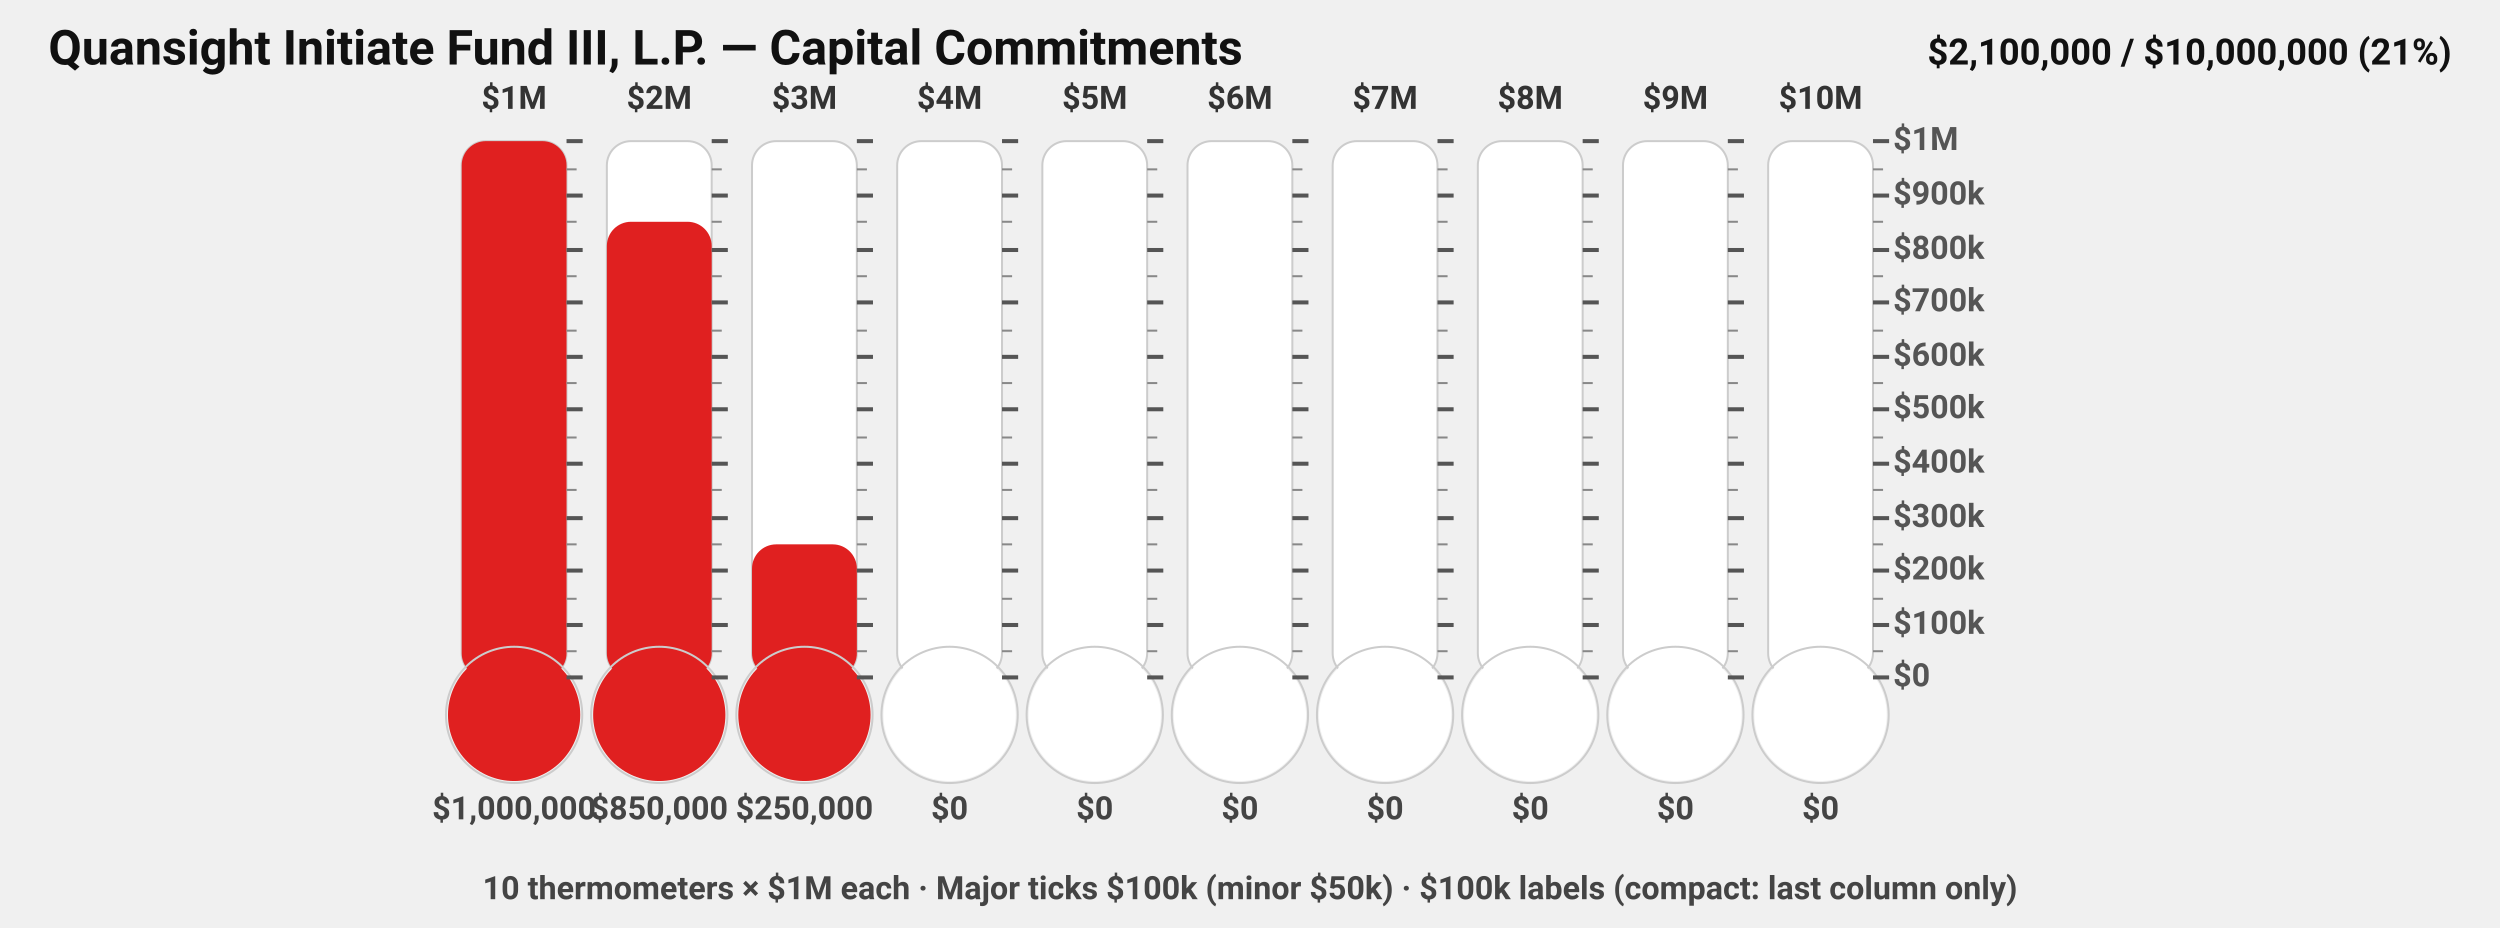
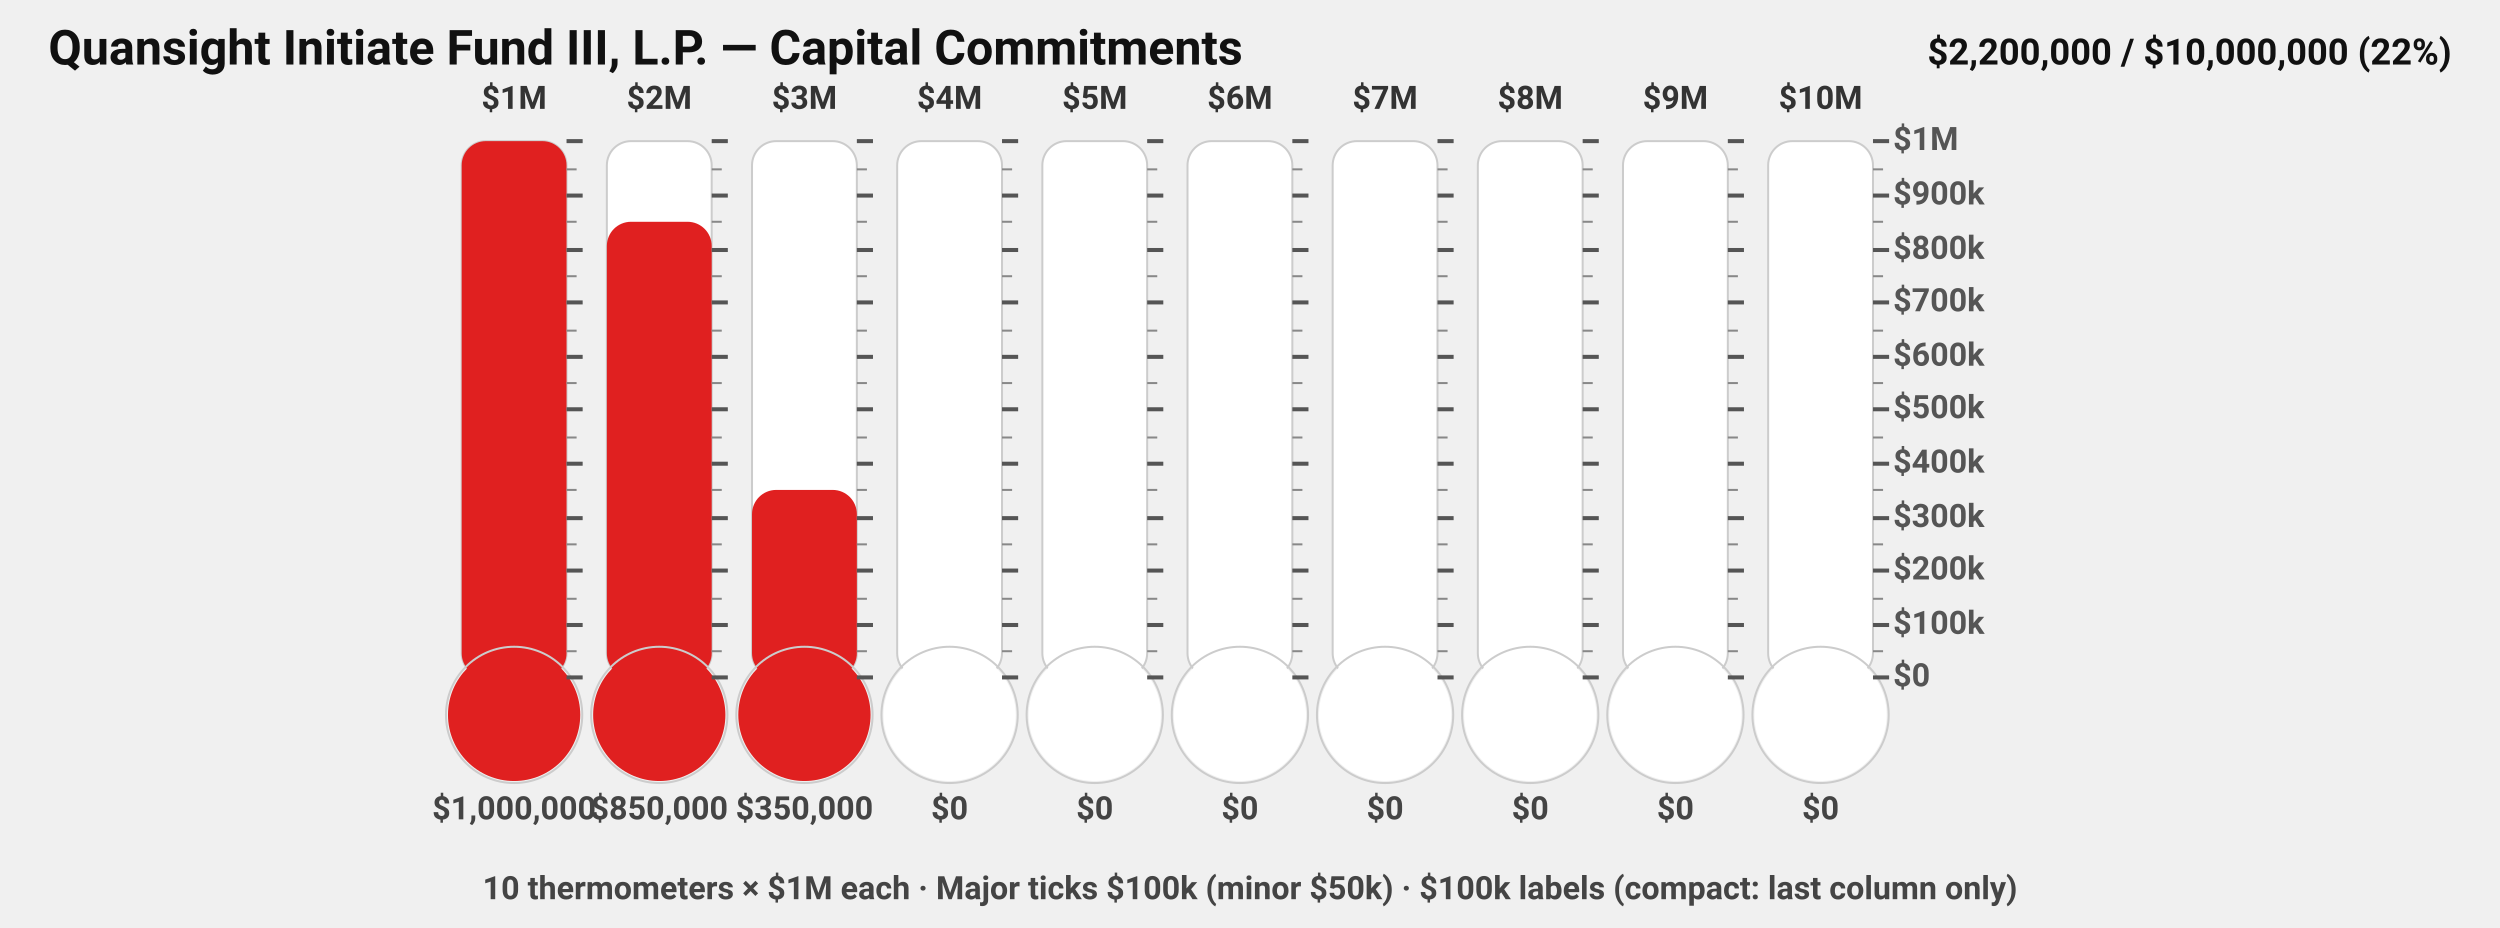
<svg xmlns="http://www.w3.org/2000/svg" width="1240" height="460" viewBox="0 0 1240 460">
  <defs>
    <style>
            .title{font:700 24px system-ui,-apple-system,Segoe UI,Roboto,sans-serif;fill:#111}
            .label{font:600 16px system-ui,-apple-system,Segoe UI,Roboto,sans-serif;fill:#222}
            .value{font:700 18px system-ui,-apple-system,Segoe UI,Roboto,sans-serif;fill:#111}
            .tickMajor{stroke:#555}
            .tickMinor{stroke:#888}
            .tube{fill:#ffffff;stroke:#ccc}
            .segLbl{font:600 16px system-ui,-apple-system,Segoe UI,Roboto,sans-serif;fill:#444}
            .topLbl{font:700 16px system-ui,-apple-system,Segoe UI,Roboto,sans-serif;fill:#333}
            .tickLbl{font:600 16px system-ui,-apple-system,Segoe UI,Roboto,sans-serif;fill:#555}
        </style>
  </defs>
  <text x="24" y="32" class="title">Quansight Initiate Fund III, L.P. — Capital Commitments</text>
-   <text x="1216" y="32" class="value" text-anchor="end">$2,100,000 / $10,000,000 (21%)</text>
+   <text x="1216" y="32" class="value" text-anchor="end">$2,200,000 / $10,000,000 (22%)</text>
  <text x="255.0" y="54" class="topLbl" text-anchor="middle">$1M</text>
  <rect x="229" y="70" rx="12" ry="12" width="52" height="266" class="tube" />
  <clipPath id="clipFill0">
    <rect x="229" y="70" width="52" height="266" rx="12" ry="12" />
  </clipPath>
  <rect x="229" y="70" rx="12" ry="12" width="52" height="266" fill="#e02020" clip-path="url(#clipFill0)" />
  <circle cx="255.0" cy="354.59" r="32.8" style="fill:#e02020" />
  <circle cx="255.0" cy="354.59" r="33.8" fill="none" stroke="#ccc" stroke-width="1" />
  <line x1="281" y1="336" x2="289" y2="336" class="tickMajor" stroke-width="2" />
  <line x1="281" y1="310" x2="289" y2="310" class="tickMajor" stroke-width="2" />
  <line x1="281" y1="283" x2="289" y2="283" class="tickMajor" stroke-width="2" />
  <line x1="281" y1="257" x2="289" y2="257" class="tickMajor" stroke-width="2" />
  <line x1="281" y1="230" x2="289" y2="230" class="tickMajor" stroke-width="2" />
  <line x1="281" y1="203" x2="289" y2="203" class="tickMajor" stroke-width="2" />
  <line x1="281" y1="177" x2="289" y2="177" class="tickMajor" stroke-width="2" />
  <line x1="281" y1="150" x2="289" y2="150" class="tickMajor" stroke-width="2" />
  <line x1="281" y1="124" x2="289" y2="124" class="tickMajor" stroke-width="2" />
  <line x1="281" y1="97" x2="289" y2="97" class="tickMajor" stroke-width="2" />
  <line x1="281" y1="70" x2="289" y2="70" class="tickMajor" stroke-width="2" />
  <line x1="281" y1="323" x2="286" y2="323" class="tickMinor" stroke-width="1" />
  <line x1="281" y1="297" x2="286" y2="297" class="tickMinor" stroke-width="1" />
  <line x1="281" y1="270" x2="286" y2="270" class="tickMinor" stroke-width="1" />
  <line x1="281" y1="243" x2="286" y2="243" class="tickMinor" stroke-width="1" />
  <line x1="281" y1="217" x2="286" y2="217" class="tickMinor" stroke-width="1" />
  <line x1="281" y1="190" x2="286" y2="190" class="tickMinor" stroke-width="1" />
  <line x1="281" y1="164" x2="286" y2="164" class="tickMinor" stroke-width="1" />
  <line x1="281" y1="137" x2="286" y2="137" class="tickMinor" stroke-width="1" />
  <line x1="281" y1="110" x2="286" y2="110" class="tickMinor" stroke-width="1" />
  <line x1="281" y1="84" x2="286" y2="84" class="tickMinor" stroke-width="1" />
  <text x="255.0" y="406.39" class="segLbl" text-anchor="middle">$1,000,000</text>
  <text x="327.0" y="54" class="topLbl" text-anchor="middle">$2M</text>
  <rect x="301" y="70" rx="12" ry="12" width="52" height="266" class="tube" />
  <clipPath id="clipFill1">
    <rect x="301" y="110" width="52" height="226" rx="12" ry="12" />
  </clipPath>
  <rect x="301" y="70" rx="12" ry="12" width="52" height="266" fill="#e02020" clip-path="url(#clipFill1)" />
  <circle cx="327.0" cy="354.59" r="32.8" style="fill:#e02020" />
  <circle cx="327.0" cy="354.59" r="33.8" fill="none" stroke="#ccc" stroke-width="1" />
  <line x1="353" y1="336" x2="361" y2="336" class="tickMajor" stroke-width="2" />
  <line x1="353" y1="310" x2="361" y2="310" class="tickMajor" stroke-width="2" />
  <line x1="353" y1="283" x2="361" y2="283" class="tickMajor" stroke-width="2" />
  <line x1="353" y1="257" x2="361" y2="257" class="tickMajor" stroke-width="2" />
  <line x1="353" y1="230" x2="361" y2="230" class="tickMajor" stroke-width="2" />
  <line x1="353" y1="203" x2="361" y2="203" class="tickMajor" stroke-width="2" />
  <line x1="353" y1="177" x2="361" y2="177" class="tickMajor" stroke-width="2" />
  <line x1="353" y1="150" x2="361" y2="150" class="tickMajor" stroke-width="2" />
  <line x1="353" y1="124" x2="361" y2="124" class="tickMajor" stroke-width="2" />
  <line x1="353" y1="97" x2="361" y2="97" class="tickMajor" stroke-width="2" />
  <line x1="353" y1="70" x2="361" y2="70" class="tickMajor" stroke-width="2" />
  <line x1="353" y1="323" x2="358" y2="323" class="tickMinor" stroke-width="1" />
  <line x1="353" y1="297" x2="358" y2="297" class="tickMinor" stroke-width="1" />
  <line x1="353" y1="270" x2="358" y2="270" class="tickMinor" stroke-width="1" />
  <line x1="353" y1="243" x2="358" y2="243" class="tickMinor" stroke-width="1" />
  <line x1="353" y1="217" x2="358" y2="217" class="tickMinor" stroke-width="1" />
  <line x1="353" y1="190" x2="358" y2="190" class="tickMinor" stroke-width="1" />
  <line x1="353" y1="164" x2="358" y2="164" class="tickMinor" stroke-width="1" />
  <line x1="353" y1="137" x2="358" y2="137" class="tickMinor" stroke-width="1" />
  <line x1="353" y1="110" x2="358" y2="110" class="tickMinor" stroke-width="1" />
  <line x1="353" y1="84" x2="358" y2="84" class="tickMinor" stroke-width="1" />
  <text x="327.0" y="406.39" class="segLbl" text-anchor="middle">$850,000</text>
  <text x="399.0" y="54" class="topLbl" text-anchor="middle">$3M</text>
  <rect x="373" y="70" rx="12" ry="12" width="52" height="266" class="tube" />
  <clipPath id="clipFill2">
-     <rect x="373" y="270" width="52" height="66" rx="12" ry="12" />
+     <rect x="373" y="243" width="52" height="93" rx="12" ry="12" />
  </clipPath>
  <rect x="373" y="70" rx="12" ry="12" width="52" height="266" fill="#e02020" clip-path="url(#clipFill2)" />
  <circle cx="399.0" cy="354.59" r="32.8" style="fill:#e02020" />
  <circle cx="399.0" cy="354.59" r="33.8" fill="none" stroke="#ccc" stroke-width="1" />
  <line x1="425" y1="336" x2="433" y2="336" class="tickMajor" stroke-width="2" />
  <line x1="425" y1="310" x2="433" y2="310" class="tickMajor" stroke-width="2" />
  <line x1="425" y1="283" x2="433" y2="283" class="tickMajor" stroke-width="2" />
  <line x1="425" y1="257" x2="433" y2="257" class="tickMajor" stroke-width="2" />
  <line x1="425" y1="230" x2="433" y2="230" class="tickMajor" stroke-width="2" />
  <line x1="425" y1="203" x2="433" y2="203" class="tickMajor" stroke-width="2" />
  <line x1="425" y1="177" x2="433" y2="177" class="tickMajor" stroke-width="2" />
  <line x1="425" y1="150" x2="433" y2="150" class="tickMajor" stroke-width="2" />
  <line x1="425" y1="124" x2="433" y2="124" class="tickMajor" stroke-width="2" />
  <line x1="425" y1="97" x2="433" y2="97" class="tickMajor" stroke-width="2" />
  <line x1="425" y1="70" x2="433" y2="70" class="tickMajor" stroke-width="2" />
  <line x1="425" y1="323" x2="430" y2="323" class="tickMinor" stroke-width="1" />
  <line x1="425" y1="297" x2="430" y2="297" class="tickMinor" stroke-width="1" />
  <line x1="425" y1="270" x2="430" y2="270" class="tickMinor" stroke-width="1" />
  <line x1="425" y1="243" x2="430" y2="243" class="tickMinor" stroke-width="1" />
  <line x1="425" y1="217" x2="430" y2="217" class="tickMinor" stroke-width="1" />
  <line x1="425" y1="190" x2="430" y2="190" class="tickMinor" stroke-width="1" />
  <line x1="425" y1="164" x2="430" y2="164" class="tickMinor" stroke-width="1" />
  <line x1="425" y1="137" x2="430" y2="137" class="tickMinor" stroke-width="1" />
  <line x1="425" y1="110" x2="430" y2="110" class="tickMinor" stroke-width="1" />
  <line x1="425" y1="84" x2="430" y2="84" class="tickMinor" stroke-width="1" />
-   <text x="399.0" y="406.39" class="segLbl" text-anchor="middle">$250,000</text>
+   <text x="399.0" y="406.39" class="segLbl" text-anchor="middle">$350,000</text>
  <text x="471.0" y="54" class="topLbl" text-anchor="middle">$4M</text>
  <rect x="445" y="70" rx="12" ry="12" width="52" height="266" class="tube" />
  <clipPath id="clipFill3">
    <rect x="445" y="336" width="52" height="0" rx="12" ry="12" />
  </clipPath>
  <rect x="445" y="70" rx="12" ry="12" width="52" height="266" fill="#e02020" clip-path="url(#clipFill3)" />
  <circle cx="471.0" cy="354.59" r="32.8" style="fill:#ffffff" />
  <circle cx="471.0" cy="354.59" r="33.8" fill="none" stroke="#ccc" stroke-width="1" />
  <line x1="497" y1="336" x2="505" y2="336" class="tickMajor" stroke-width="2" />
  <line x1="497" y1="310" x2="505" y2="310" class="tickMajor" stroke-width="2" />
  <line x1="497" y1="283" x2="505" y2="283" class="tickMajor" stroke-width="2" />
  <line x1="497" y1="257" x2="505" y2="257" class="tickMajor" stroke-width="2" />
  <line x1="497" y1="230" x2="505" y2="230" class="tickMajor" stroke-width="2" />
  <line x1="497" y1="203" x2="505" y2="203" class="tickMajor" stroke-width="2" />
  <line x1="497" y1="177" x2="505" y2="177" class="tickMajor" stroke-width="2" />
  <line x1="497" y1="150" x2="505" y2="150" class="tickMajor" stroke-width="2" />
  <line x1="497" y1="124" x2="505" y2="124" class="tickMajor" stroke-width="2" />
  <line x1="497" y1="97" x2="505" y2="97" class="tickMajor" stroke-width="2" />
  <line x1="497" y1="70" x2="505" y2="70" class="tickMajor" stroke-width="2" />
  <line x1="497" y1="323" x2="502" y2="323" class="tickMinor" stroke-width="1" />
  <line x1="497" y1="297" x2="502" y2="297" class="tickMinor" stroke-width="1" />
  <line x1="497" y1="270" x2="502" y2="270" class="tickMinor" stroke-width="1" />
  <line x1="497" y1="243" x2="502" y2="243" class="tickMinor" stroke-width="1" />
  <line x1="497" y1="217" x2="502" y2="217" class="tickMinor" stroke-width="1" />
  <line x1="497" y1="190" x2="502" y2="190" class="tickMinor" stroke-width="1" />
  <line x1="497" y1="164" x2="502" y2="164" class="tickMinor" stroke-width="1" />
  <line x1="497" y1="137" x2="502" y2="137" class="tickMinor" stroke-width="1" />
  <line x1="497" y1="110" x2="502" y2="110" class="tickMinor" stroke-width="1" />
  <line x1="497" y1="84" x2="502" y2="84" class="tickMinor" stroke-width="1" />
  <text x="471.0" y="406.39" class="segLbl" text-anchor="middle">$0</text>
  <text x="543.0" y="54" class="topLbl" text-anchor="middle">$5M</text>
  <rect x="517" y="70" rx="12" ry="12" width="52" height="266" class="tube" />
  <clipPath id="clipFill4">
    <rect x="517" y="336" width="52" height="0" rx="12" ry="12" />
  </clipPath>
  <rect x="517" y="70" rx="12" ry="12" width="52" height="266" fill="#e02020" clip-path="url(#clipFill4)" />
  <circle cx="543.0" cy="354.59" r="32.8" style="fill:#ffffff" />
  <circle cx="543.0" cy="354.59" r="33.8" fill="none" stroke="#ccc" stroke-width="1" />
  <line x1="569" y1="336" x2="577" y2="336" class="tickMajor" stroke-width="2" />
  <line x1="569" y1="310" x2="577" y2="310" class="tickMajor" stroke-width="2" />
  <line x1="569" y1="283" x2="577" y2="283" class="tickMajor" stroke-width="2" />
  <line x1="569" y1="257" x2="577" y2="257" class="tickMajor" stroke-width="2" />
  <line x1="569" y1="230" x2="577" y2="230" class="tickMajor" stroke-width="2" />
  <line x1="569" y1="203" x2="577" y2="203" class="tickMajor" stroke-width="2" />
  <line x1="569" y1="177" x2="577" y2="177" class="tickMajor" stroke-width="2" />
  <line x1="569" y1="150" x2="577" y2="150" class="tickMajor" stroke-width="2" />
  <line x1="569" y1="124" x2="577" y2="124" class="tickMajor" stroke-width="2" />
  <line x1="569" y1="97" x2="577" y2="97" class="tickMajor" stroke-width="2" />
  <line x1="569" y1="70" x2="577" y2="70" class="tickMajor" stroke-width="2" />
  <line x1="569" y1="323" x2="574" y2="323" class="tickMinor" stroke-width="1" />
  <line x1="569" y1="297" x2="574" y2="297" class="tickMinor" stroke-width="1" />
  <line x1="569" y1="270" x2="574" y2="270" class="tickMinor" stroke-width="1" />
  <line x1="569" y1="243" x2="574" y2="243" class="tickMinor" stroke-width="1" />
  <line x1="569" y1="217" x2="574" y2="217" class="tickMinor" stroke-width="1" />
  <line x1="569" y1="190" x2="574" y2="190" class="tickMinor" stroke-width="1" />
  <line x1="569" y1="164" x2="574" y2="164" class="tickMinor" stroke-width="1" />
  <line x1="569" y1="137" x2="574" y2="137" class="tickMinor" stroke-width="1" />
  <line x1="569" y1="110" x2="574" y2="110" class="tickMinor" stroke-width="1" />
  <line x1="569" y1="84" x2="574" y2="84" class="tickMinor" stroke-width="1" />
  <text x="543.0" y="406.39" class="segLbl" text-anchor="middle">$0</text>
  <text x="615.0" y="54" class="topLbl" text-anchor="middle">$6M</text>
  <rect x="589" y="70" rx="12" ry="12" width="52" height="266" class="tube" />
  <clipPath id="clipFill5">
    <rect x="589" y="336" width="52" height="0" rx="12" ry="12" />
  </clipPath>
  <rect x="589" y="70" rx="12" ry="12" width="52" height="266" fill="#e02020" clip-path="url(#clipFill5)" />
  <circle cx="615.0" cy="354.59" r="32.8" style="fill:#ffffff" />
  <circle cx="615.0" cy="354.59" r="33.8" fill="none" stroke="#ccc" stroke-width="1" />
  <line x1="641" y1="336" x2="649" y2="336" class="tickMajor" stroke-width="2" />
  <line x1="641" y1="310" x2="649" y2="310" class="tickMajor" stroke-width="2" />
  <line x1="641" y1="283" x2="649" y2="283" class="tickMajor" stroke-width="2" />
  <line x1="641" y1="257" x2="649" y2="257" class="tickMajor" stroke-width="2" />
  <line x1="641" y1="230" x2="649" y2="230" class="tickMajor" stroke-width="2" />
  <line x1="641" y1="203" x2="649" y2="203" class="tickMajor" stroke-width="2" />
  <line x1="641" y1="177" x2="649" y2="177" class="tickMajor" stroke-width="2" />
  <line x1="641" y1="150" x2="649" y2="150" class="tickMajor" stroke-width="2" />
  <line x1="641" y1="124" x2="649" y2="124" class="tickMajor" stroke-width="2" />
  <line x1="641" y1="97" x2="649" y2="97" class="tickMajor" stroke-width="2" />
  <line x1="641" y1="70" x2="649" y2="70" class="tickMajor" stroke-width="2" />
  <line x1="641" y1="323" x2="646" y2="323" class="tickMinor" stroke-width="1" />
  <line x1="641" y1="297" x2="646" y2="297" class="tickMinor" stroke-width="1" />
  <line x1="641" y1="270" x2="646" y2="270" class="tickMinor" stroke-width="1" />
  <line x1="641" y1="243" x2="646" y2="243" class="tickMinor" stroke-width="1" />
  <line x1="641" y1="217" x2="646" y2="217" class="tickMinor" stroke-width="1" />
  <line x1="641" y1="190" x2="646" y2="190" class="tickMinor" stroke-width="1" />
  <line x1="641" y1="164" x2="646" y2="164" class="tickMinor" stroke-width="1" />
  <line x1="641" y1="137" x2="646" y2="137" class="tickMinor" stroke-width="1" />
  <line x1="641" y1="110" x2="646" y2="110" class="tickMinor" stroke-width="1" />
  <line x1="641" y1="84" x2="646" y2="84" class="tickMinor" stroke-width="1" />
  <text x="615.0" y="406.39" class="segLbl" text-anchor="middle">$0</text>
  <text x="687.0" y="54" class="topLbl" text-anchor="middle">$7M</text>
  <rect x="661" y="70" rx="12" ry="12" width="52" height="266" class="tube" />
  <clipPath id="clipFill6">
    <rect x="661" y="336" width="52" height="0" rx="12" ry="12" />
  </clipPath>
  <rect x="661" y="70" rx="12" ry="12" width="52" height="266" fill="#e02020" clip-path="url(#clipFill6)" />
  <circle cx="687.0" cy="354.59" r="32.8" style="fill:#ffffff" />
  <circle cx="687.0" cy="354.59" r="33.8" fill="none" stroke="#ccc" stroke-width="1" />
  <line x1="713" y1="336" x2="721" y2="336" class="tickMajor" stroke-width="2" />
  <line x1="713" y1="310" x2="721" y2="310" class="tickMajor" stroke-width="2" />
  <line x1="713" y1="283" x2="721" y2="283" class="tickMajor" stroke-width="2" />
  <line x1="713" y1="257" x2="721" y2="257" class="tickMajor" stroke-width="2" />
  <line x1="713" y1="230" x2="721" y2="230" class="tickMajor" stroke-width="2" />
  <line x1="713" y1="203" x2="721" y2="203" class="tickMajor" stroke-width="2" />
  <line x1="713" y1="177" x2="721" y2="177" class="tickMajor" stroke-width="2" />
  <line x1="713" y1="150" x2="721" y2="150" class="tickMajor" stroke-width="2" />
  <line x1="713" y1="124" x2="721" y2="124" class="tickMajor" stroke-width="2" />
  <line x1="713" y1="97" x2="721" y2="97" class="tickMajor" stroke-width="2" />
  <line x1="713" y1="70" x2="721" y2="70" class="tickMajor" stroke-width="2" />
  <line x1="713" y1="323" x2="718" y2="323" class="tickMinor" stroke-width="1" />
  <line x1="713" y1="297" x2="718" y2="297" class="tickMinor" stroke-width="1" />
  <line x1="713" y1="270" x2="718" y2="270" class="tickMinor" stroke-width="1" />
  <line x1="713" y1="243" x2="718" y2="243" class="tickMinor" stroke-width="1" />
  <line x1="713" y1="217" x2="718" y2="217" class="tickMinor" stroke-width="1" />
  <line x1="713" y1="190" x2="718" y2="190" class="tickMinor" stroke-width="1" />
  <line x1="713" y1="164" x2="718" y2="164" class="tickMinor" stroke-width="1" />
  <line x1="713" y1="137" x2="718" y2="137" class="tickMinor" stroke-width="1" />
  <line x1="713" y1="110" x2="718" y2="110" class="tickMinor" stroke-width="1" />
  <line x1="713" y1="84" x2="718" y2="84" class="tickMinor" stroke-width="1" />
  <text x="687.0" y="406.39" class="segLbl" text-anchor="middle">$0</text>
  <text x="759.0" y="54" class="topLbl" text-anchor="middle">$8M</text>
  <rect x="733" y="70" rx="12" ry="12" width="52" height="266" class="tube" />
  <clipPath id="clipFill7">
    <rect x="733" y="336" width="52" height="0" rx="12" ry="12" />
  </clipPath>
  <rect x="733" y="70" rx="12" ry="12" width="52" height="266" fill="#e02020" clip-path="url(#clipFill7)" />
  <circle cx="759.0" cy="354.59" r="32.8" style="fill:#ffffff" />
  <circle cx="759.0" cy="354.59" r="33.8" fill="none" stroke="#ccc" stroke-width="1" />
  <line x1="785" y1="336" x2="793" y2="336" class="tickMajor" stroke-width="2" />
  <line x1="785" y1="310" x2="793" y2="310" class="tickMajor" stroke-width="2" />
  <line x1="785" y1="283" x2="793" y2="283" class="tickMajor" stroke-width="2" />
  <line x1="785" y1="257" x2="793" y2="257" class="tickMajor" stroke-width="2" />
  <line x1="785" y1="230" x2="793" y2="230" class="tickMajor" stroke-width="2" />
  <line x1="785" y1="203" x2="793" y2="203" class="tickMajor" stroke-width="2" />
  <line x1="785" y1="177" x2="793" y2="177" class="tickMajor" stroke-width="2" />
  <line x1="785" y1="150" x2="793" y2="150" class="tickMajor" stroke-width="2" />
  <line x1="785" y1="124" x2="793" y2="124" class="tickMajor" stroke-width="2" />
  <line x1="785" y1="97" x2="793" y2="97" class="tickMajor" stroke-width="2" />
  <line x1="785" y1="70" x2="793" y2="70" class="tickMajor" stroke-width="2" />
  <line x1="785" y1="323" x2="790" y2="323" class="tickMinor" stroke-width="1" />
  <line x1="785" y1="297" x2="790" y2="297" class="tickMinor" stroke-width="1" />
  <line x1="785" y1="270" x2="790" y2="270" class="tickMinor" stroke-width="1" />
  <line x1="785" y1="243" x2="790" y2="243" class="tickMinor" stroke-width="1" />
  <line x1="785" y1="217" x2="790" y2="217" class="tickMinor" stroke-width="1" />
  <line x1="785" y1="190" x2="790" y2="190" class="tickMinor" stroke-width="1" />
  <line x1="785" y1="164" x2="790" y2="164" class="tickMinor" stroke-width="1" />
  <line x1="785" y1="137" x2="790" y2="137" class="tickMinor" stroke-width="1" />
  <line x1="785" y1="110" x2="790" y2="110" class="tickMinor" stroke-width="1" />
  <line x1="785" y1="84" x2="790" y2="84" class="tickMinor" stroke-width="1" />
  <text x="759.0" y="406.39" class="segLbl" text-anchor="middle">$0</text>
  <text x="831.0" y="54" class="topLbl" text-anchor="middle">$9M</text>
  <rect x="805" y="70" rx="12" ry="12" width="52" height="266" class="tube" />
  <clipPath id="clipFill8">
    <rect x="805" y="336" width="52" height="0" rx="12" ry="12" />
  </clipPath>
  <rect x="805" y="70" rx="12" ry="12" width="52" height="266" fill="#e02020" clip-path="url(#clipFill8)" />
  <circle cx="831.0" cy="354.59" r="32.8" style="fill:#ffffff" />
  <circle cx="831.0" cy="354.59" r="33.8" fill="none" stroke="#ccc" stroke-width="1" />
  <line x1="857" y1="336" x2="865" y2="336" class="tickMajor" stroke-width="2" />
  <line x1="857" y1="310" x2="865" y2="310" class="tickMajor" stroke-width="2" />
  <line x1="857" y1="283" x2="865" y2="283" class="tickMajor" stroke-width="2" />
  <line x1="857" y1="257" x2="865" y2="257" class="tickMajor" stroke-width="2" />
  <line x1="857" y1="230" x2="865" y2="230" class="tickMajor" stroke-width="2" />
  <line x1="857" y1="203" x2="865" y2="203" class="tickMajor" stroke-width="2" />
  <line x1="857" y1="177" x2="865" y2="177" class="tickMajor" stroke-width="2" />
  <line x1="857" y1="150" x2="865" y2="150" class="tickMajor" stroke-width="2" />
  <line x1="857" y1="124" x2="865" y2="124" class="tickMajor" stroke-width="2" />
  <line x1="857" y1="97" x2="865" y2="97" class="tickMajor" stroke-width="2" />
  <line x1="857" y1="70" x2="865" y2="70" class="tickMajor" stroke-width="2" />
  <line x1="857" y1="323" x2="862" y2="323" class="tickMinor" stroke-width="1" />
  <line x1="857" y1="297" x2="862" y2="297" class="tickMinor" stroke-width="1" />
  <line x1="857" y1="270" x2="862" y2="270" class="tickMinor" stroke-width="1" />
  <line x1="857" y1="243" x2="862" y2="243" class="tickMinor" stroke-width="1" />
  <line x1="857" y1="217" x2="862" y2="217" class="tickMinor" stroke-width="1" />
  <line x1="857" y1="190" x2="862" y2="190" class="tickMinor" stroke-width="1" />
  <line x1="857" y1="164" x2="862" y2="164" class="tickMinor" stroke-width="1" />
  <line x1="857" y1="137" x2="862" y2="137" class="tickMinor" stroke-width="1" />
  <line x1="857" y1="110" x2="862" y2="110" class="tickMinor" stroke-width="1" />
  <line x1="857" y1="84" x2="862" y2="84" class="tickMinor" stroke-width="1" />
  <text x="831.0" y="406.39" class="segLbl" text-anchor="middle">$0</text>
  <text x="903.0" y="54" class="topLbl" text-anchor="middle">$10M</text>
  <rect x="877" y="70" rx="12" ry="12" width="52" height="266" class="tube" />
  <clipPath id="clipFill9">
    <rect x="877" y="336" width="52" height="0" rx="12" ry="12" />
  </clipPath>
  <rect x="877" y="70" rx="12" ry="12" width="52" height="266" fill="#e02020" clip-path="url(#clipFill9)" />
  <circle cx="903.0" cy="354.59" r="32.8" style="fill:#ffffff" />
  <circle cx="903.0" cy="354.59" r="33.8" fill="none" stroke="#ccc" stroke-width="1" />
  <line x1="929" y1="336" x2="937" y2="336" class="tickMajor" stroke-width="2" />
  <line x1="929" y1="310" x2="937" y2="310" class="tickMajor" stroke-width="2" />
  <line x1="929" y1="283" x2="937" y2="283" class="tickMajor" stroke-width="2" />
  <line x1="929" y1="257" x2="937" y2="257" class="tickMajor" stroke-width="2" />
  <line x1="929" y1="230" x2="937" y2="230" class="tickMajor" stroke-width="2" />
  <line x1="929" y1="203" x2="937" y2="203" class="tickMajor" stroke-width="2" />
  <line x1="929" y1="177" x2="937" y2="177" class="tickMajor" stroke-width="2" />
  <line x1="929" y1="150" x2="937" y2="150" class="tickMajor" stroke-width="2" />
  <line x1="929" y1="124" x2="937" y2="124" class="tickMajor" stroke-width="2" />
  <line x1="929" y1="97" x2="937" y2="97" class="tickMajor" stroke-width="2" />
  <line x1="929" y1="70" x2="937" y2="70" class="tickMajor" stroke-width="2" />
  <line x1="929" y1="323" x2="934" y2="323" class="tickMinor" stroke-width="1" />
  <line x1="929" y1="297" x2="934" y2="297" class="tickMinor" stroke-width="1" />
  <line x1="929" y1="270" x2="934" y2="270" class="tickMinor" stroke-width="1" />
  <line x1="929" y1="243" x2="934" y2="243" class="tickMinor" stroke-width="1" />
  <line x1="929" y1="217" x2="934" y2="217" class="tickMinor" stroke-width="1" />
  <line x1="929" y1="190" x2="934" y2="190" class="tickMinor" stroke-width="1" />
  <line x1="929" y1="164" x2="934" y2="164" class="tickMinor" stroke-width="1" />
  <line x1="929" y1="137" x2="934" y2="137" class="tickMinor" stroke-width="1" />
  <line x1="929" y1="110" x2="934" y2="110" class="tickMinor" stroke-width="1" />
  <line x1="929" y1="84" x2="934" y2="84" class="tickMinor" stroke-width="1" />
  <text x="939" y="336" class="tickLbl" dominant-baseline="middle">$0</text>
  <text x="939" y="310" class="tickLbl" dominant-baseline="middle">$100k</text>
  <text x="939" y="283" class="tickLbl" dominant-baseline="middle">$200k</text>
  <text x="939" y="257" class="tickLbl" dominant-baseline="middle">$300k</text>
  <text x="939" y="230" class="tickLbl" dominant-baseline="middle">$400k</text>
  <text x="939" y="203" class="tickLbl" dominant-baseline="middle">$500k</text>
  <text x="939" y="177" class="tickLbl" dominant-baseline="middle">$600k</text>
  <text x="939" y="150" class="tickLbl" dominant-baseline="middle">$700k</text>
  <text x="939" y="124" class="tickLbl" dominant-baseline="middle">$800k</text>
  <text x="939" y="97" class="tickLbl" dominant-baseline="middle">$900k</text>
  <text x="939" y="70" class="tickLbl" dominant-baseline="middle">$1M</text>
  <text x="903.0" y="406.39" class="segLbl" text-anchor="middle">$0</text>
  <text x="620.0" y="446" class="segLbl" text-anchor="middle">10 thermometers × $1M each · Major ticks $100k (minor $50k) · $100k labels (compact: last column only)</text>
</svg>
